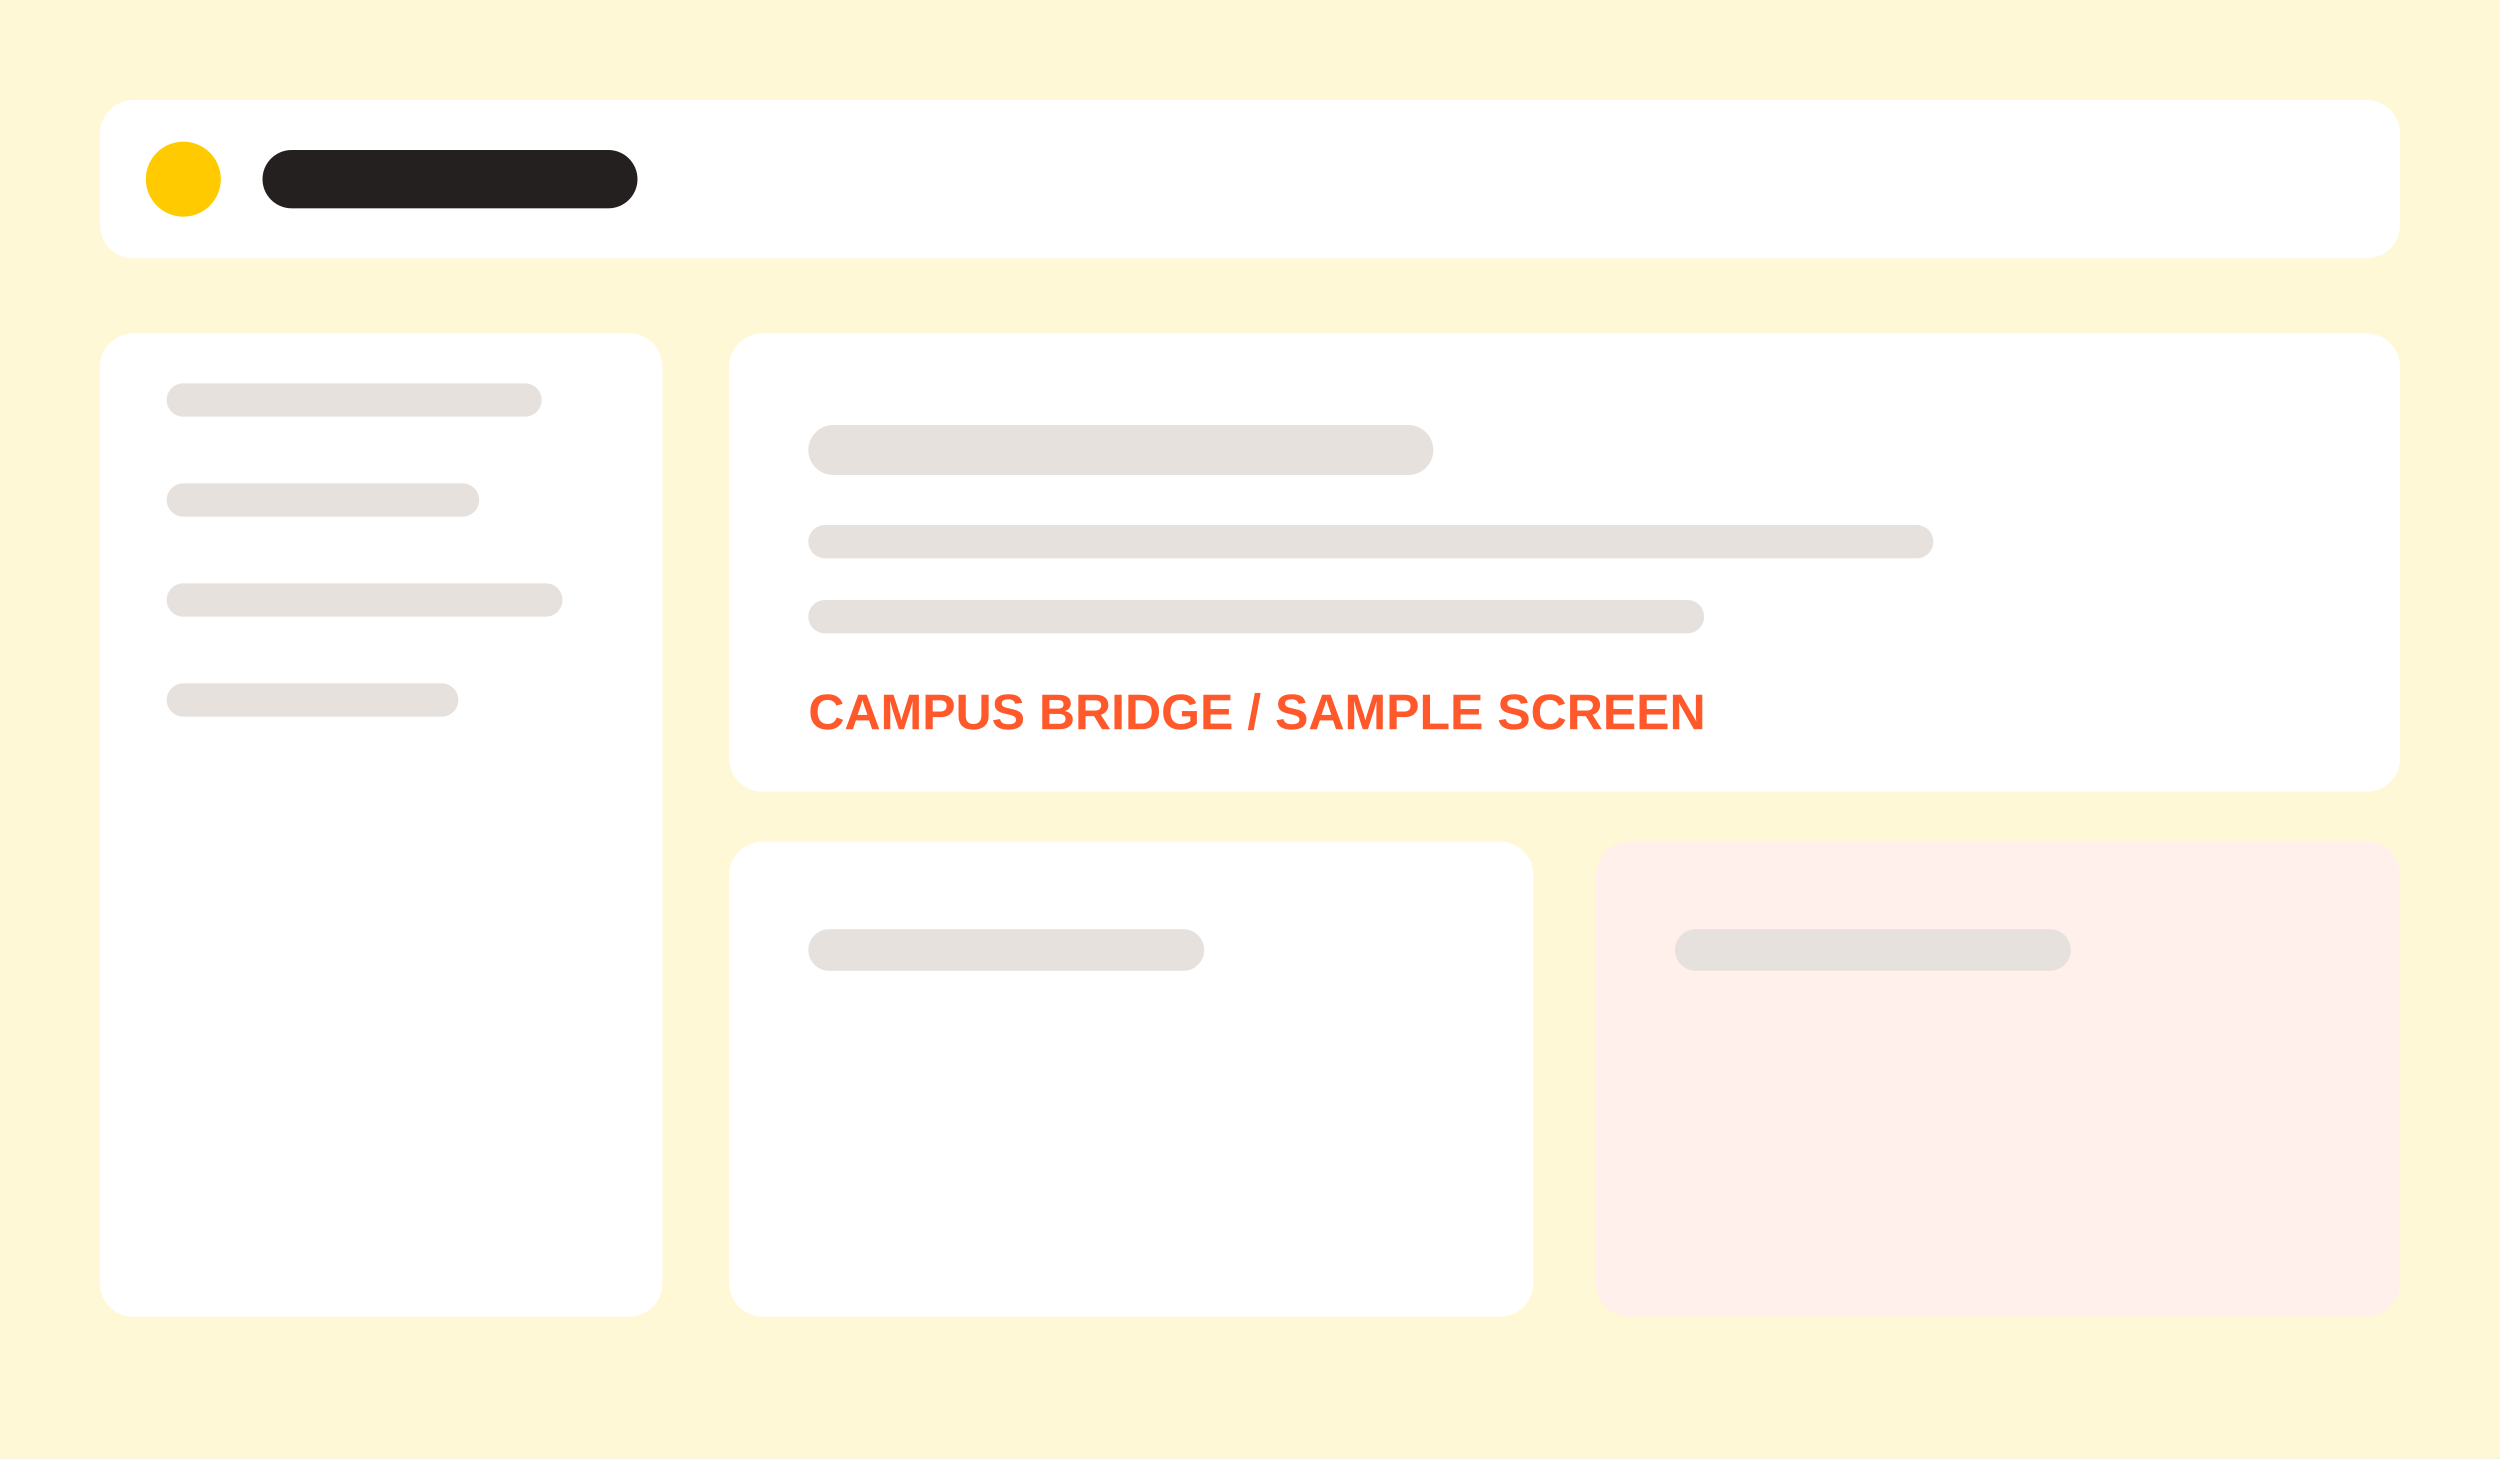
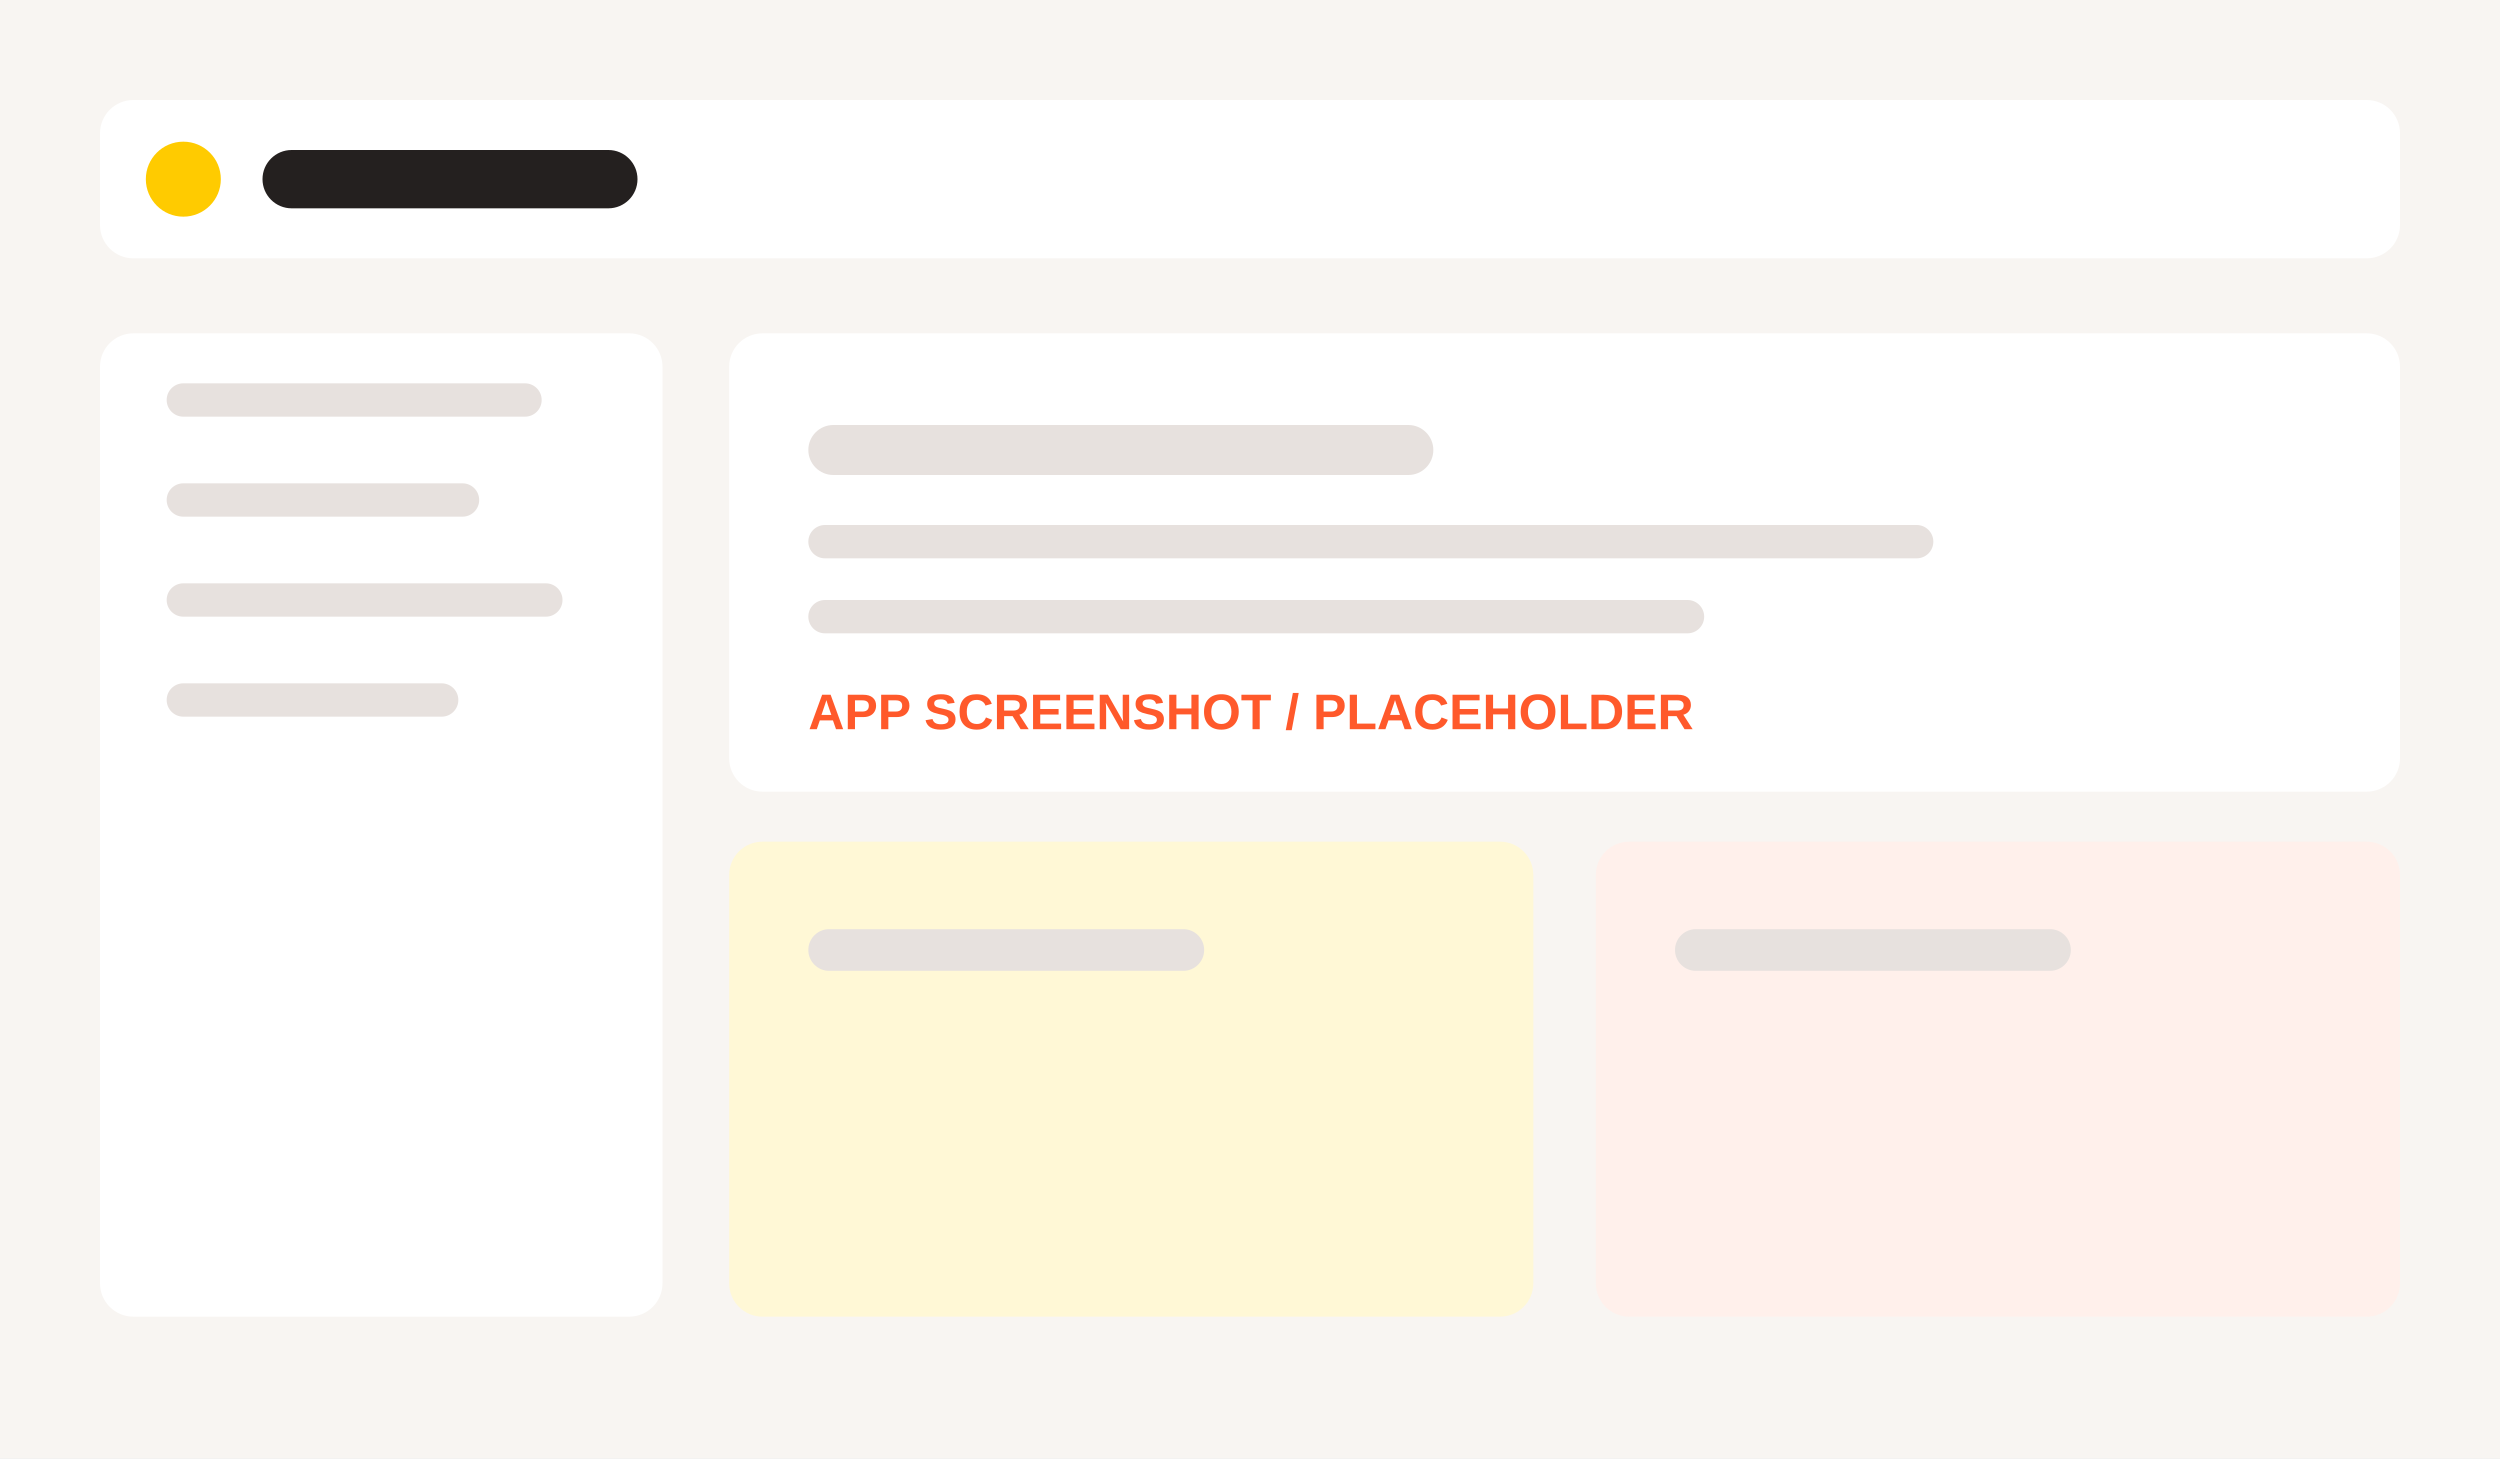
- <svg xmlns="http://www.w3.org/2000/svg" viewBox="0 0 1200 700">
-   <rect width="1200" height="700" fill="#fff8d6" />
-   <rect x="48" y="48" width="1104" height="76" rx="16" fill="#fff" />
+ <svg xmlns="http://www.w3.org/2000/svg" viewBox="0 0 1200 700" role="img" aria-labelledby="title desc">
+   <rect width="1200" height="700" fill="#f8f5f2" />
+   <rect x="48" y="48" width="1104" height="76" rx="16" fill="#ffffff" />
  <circle cx="88" cy="86" r="18" fill="#ffcb00" />
  <rect x="126" y="72" width="180" height="28" rx="14" fill="#24201f" />
-   <rect x="48" y="160" width="270" height="472" rx="16" fill="#fff" />
-   <rect x="350" y="160" width="802" height="220" rx="16" fill="#fff" />
-   <rect x="350" y="404" width="386" height="228" rx="16" fill="#fff" />
+   <rect x="48" y="160" width="270" height="472" rx="16" fill="#ffffff" />
+   <rect x="350" y="160" width="802" height="220" rx="16" fill="#ffffff" />
+   <rect x="350" y="404" width="386" height="228" rx="16" fill="#fff8d6" />
  <rect x="766" y="404" width="386" height="228" rx="16" fill="#fff0eb" />
  <g fill="#e7e1de">
    <rect x="80" y="184" width="180" height="16" rx="8" />
    <rect x="80" y="232" width="150" height="16" rx="8" />
    <rect x="80" y="280" width="190" height="16" rx="8" />
    <rect x="80" y="328" width="140" height="16" rx="8" />
    <rect x="388" y="204" width="300" height="24" rx="12" />
    <rect x="388" y="252" width="540" height="16" rx="8" />
    <rect x="388" y="288" width="430" height="16" rx="8" />
    <rect x="388" y="446" width="190" height="20" rx="10" />
    <rect x="804" y="446" width="190" height="20" rx="10" />
  </g>
-   <text x="388" y="350" fill="#ff592b" font-family="Arial, sans-serif" font-size="24" font-weight="700">CAMPUS BRIDGE / SAMPLE SCREEN</text>
+   <text x="388" y="350" fill="#ff592b" font-family="Arial, sans-serif" font-size="24" font-weight="700">APP SCREENSHOT / PLACEHOLDER</text>
</svg>
